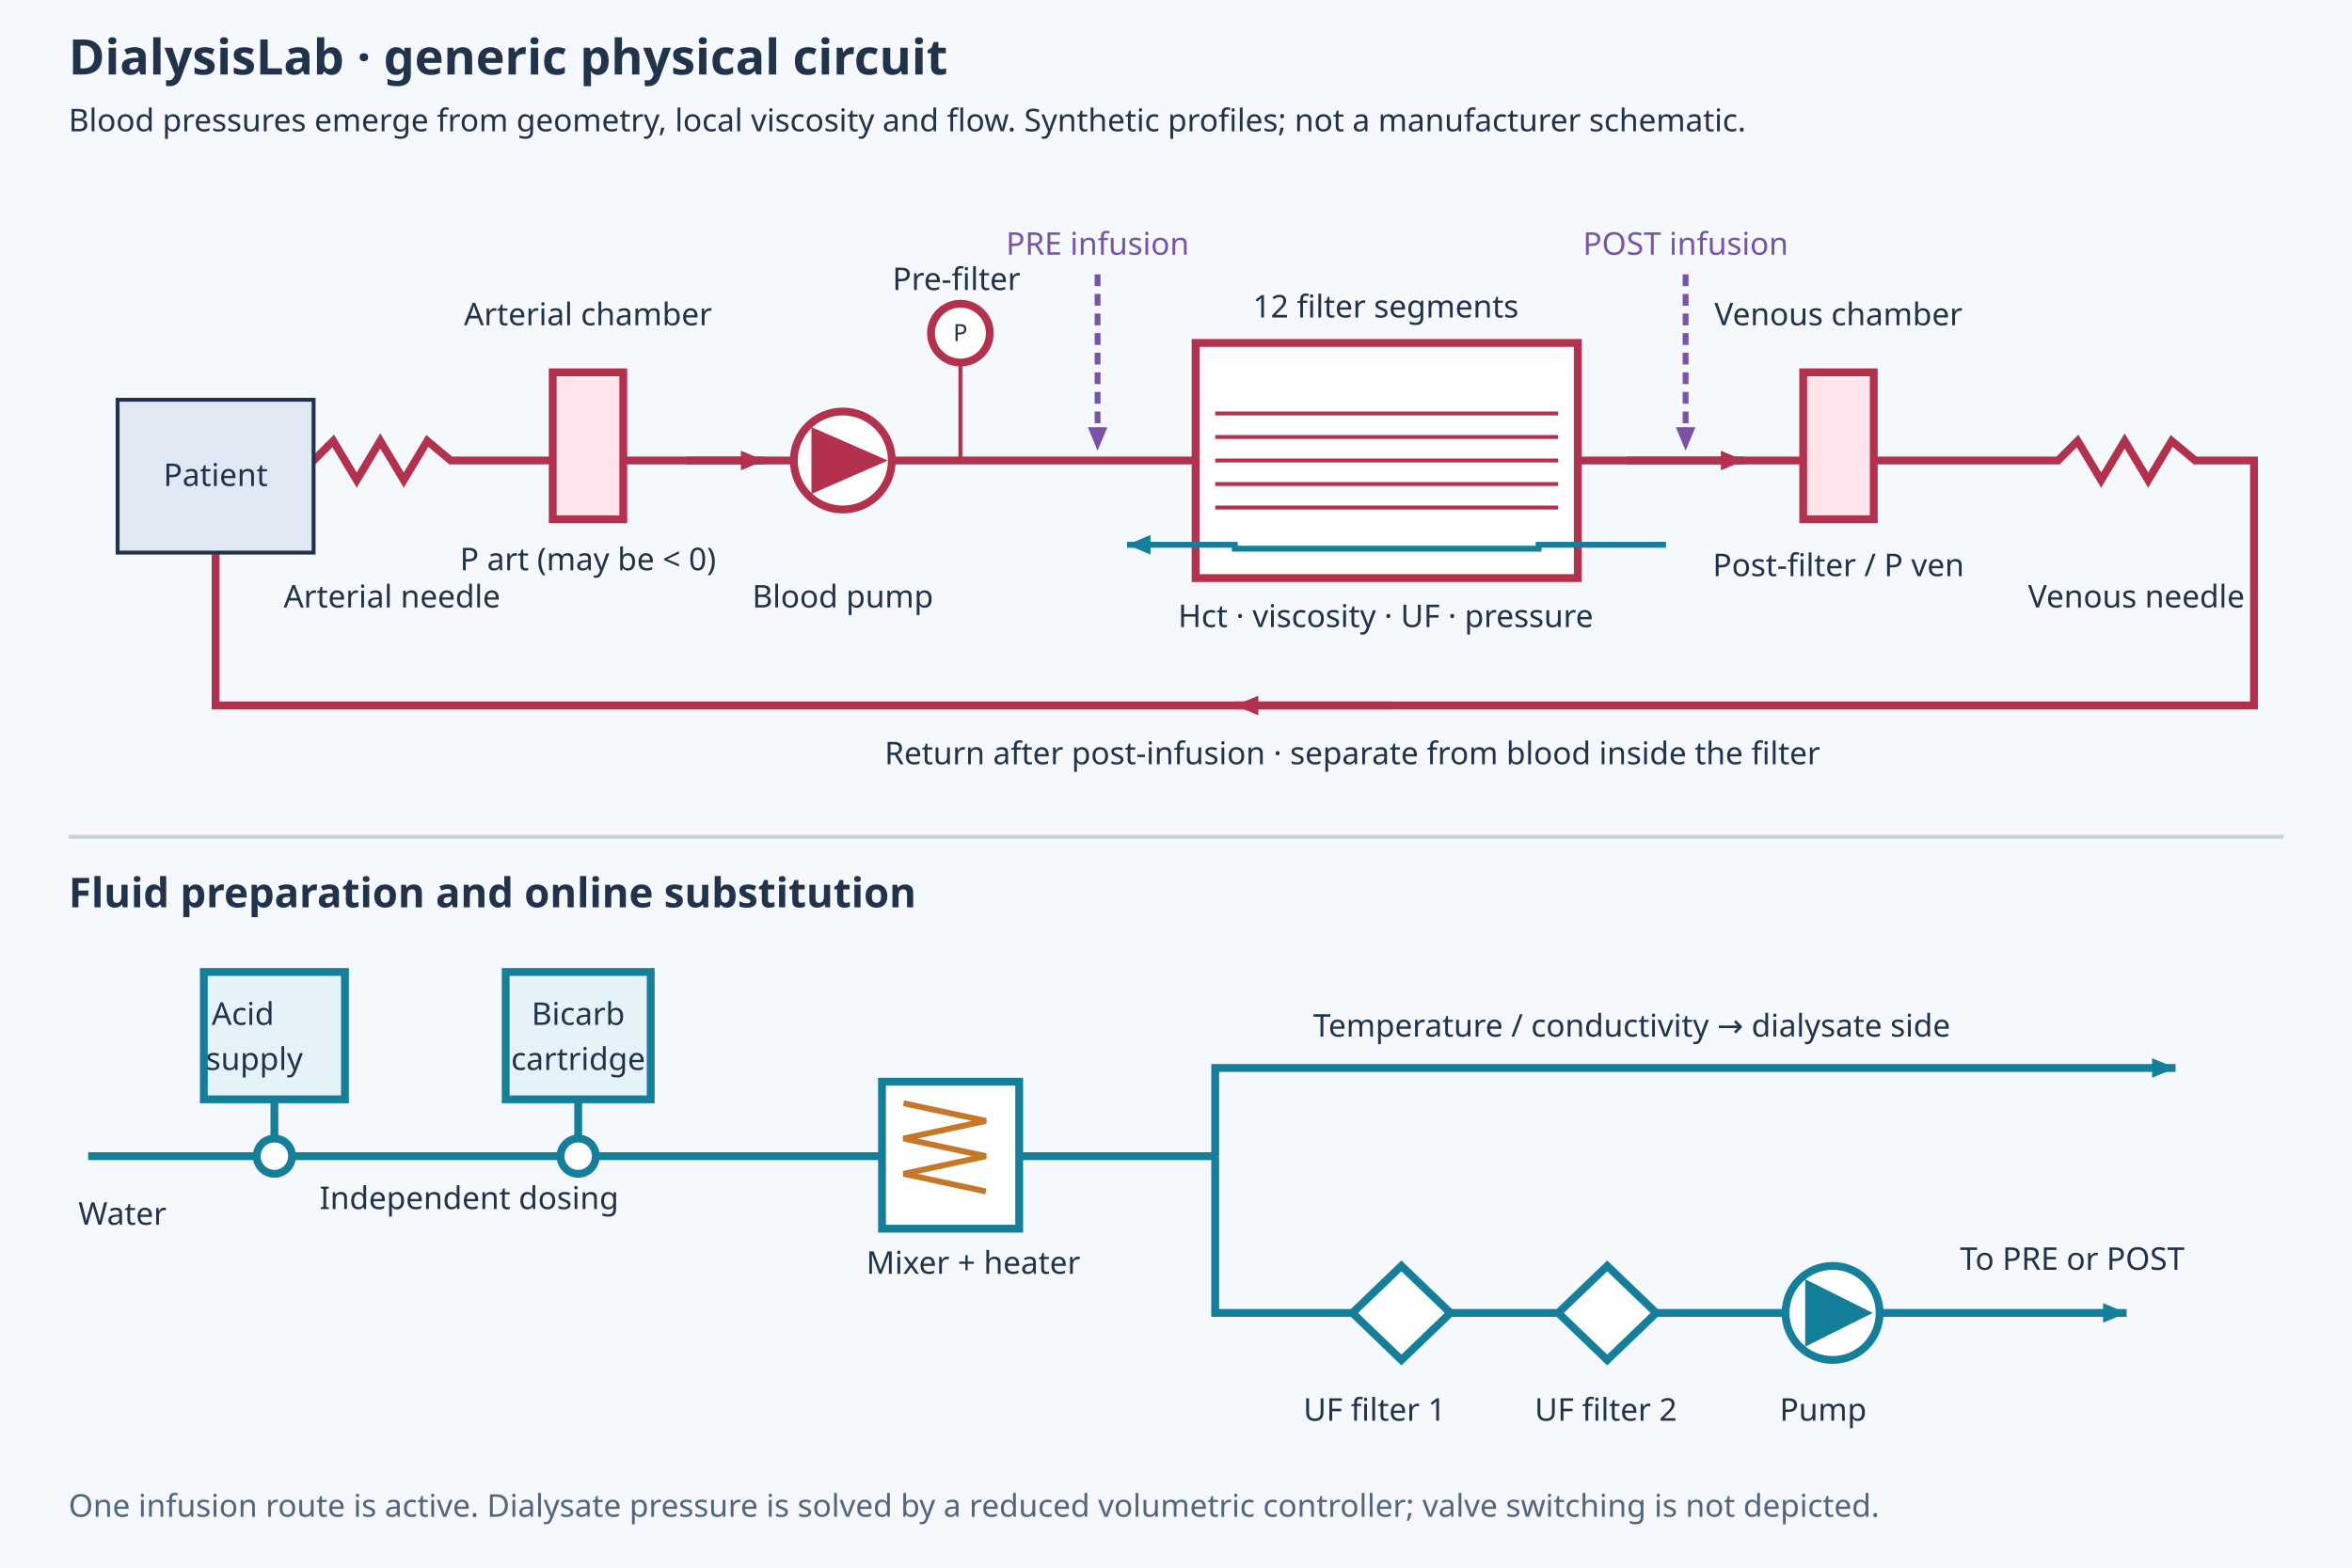
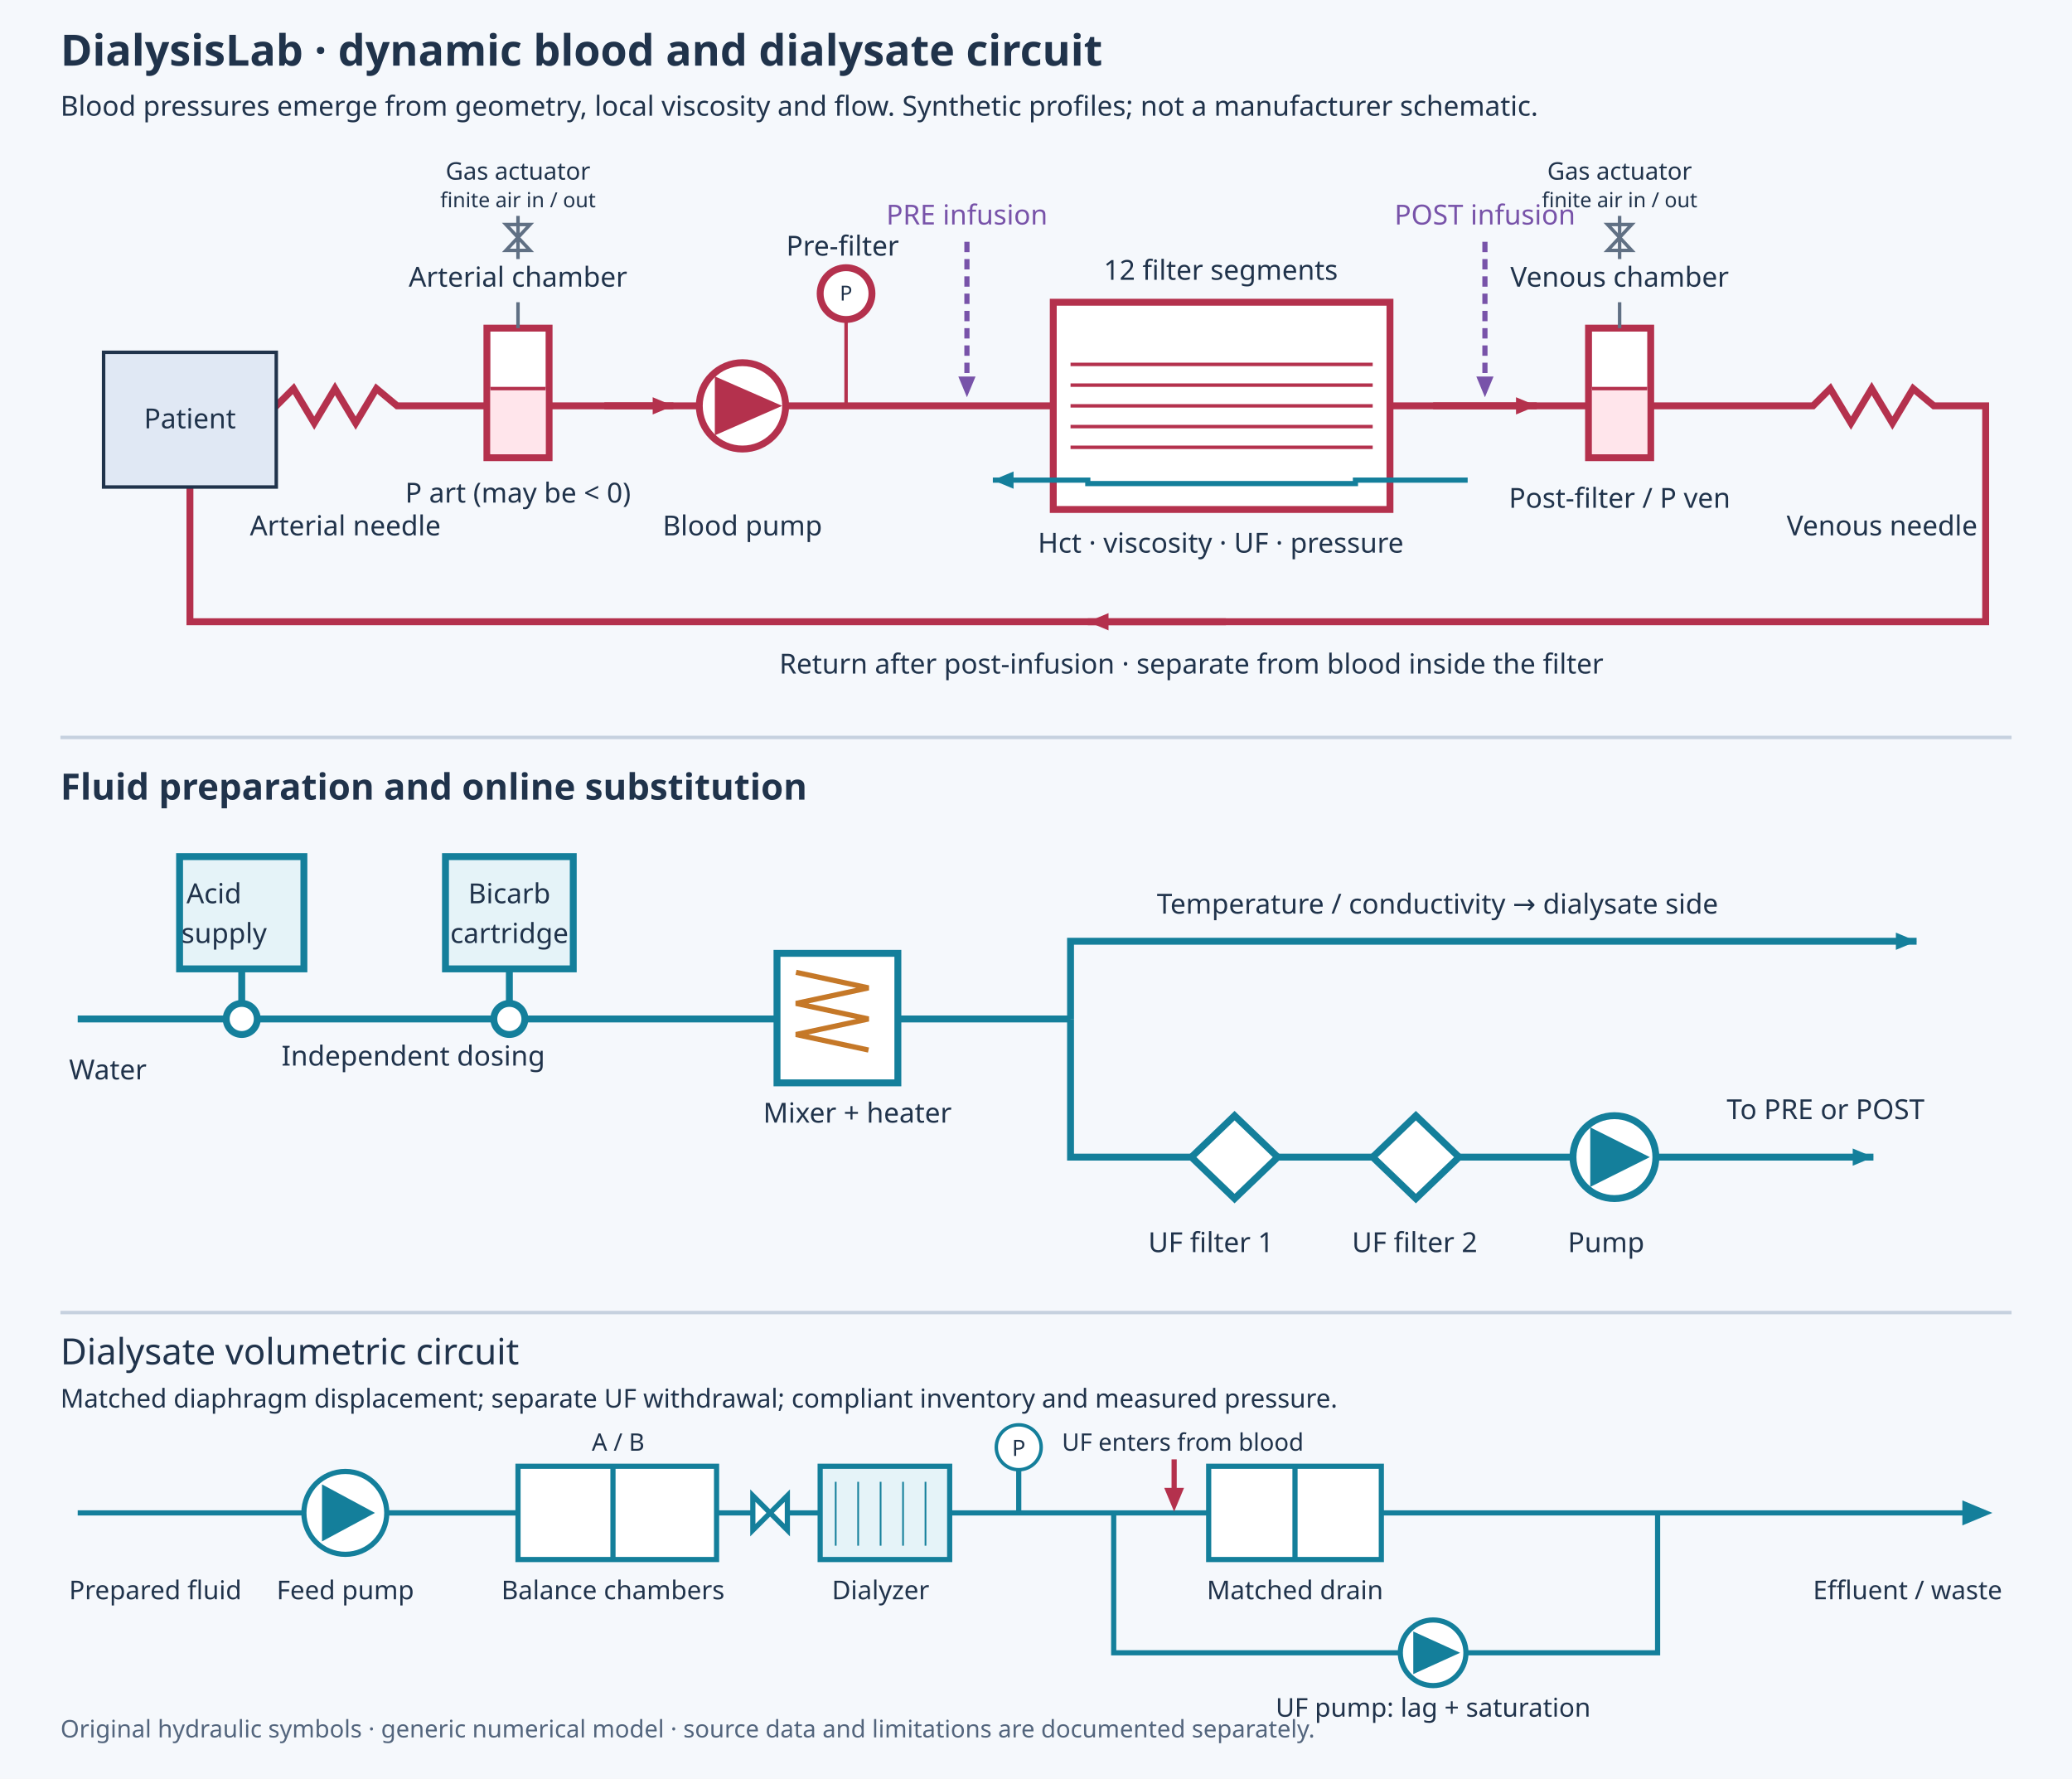
- <svg xmlns="http://www.w3.org/2000/svg" width="1200" height="800" viewBox="0 0 1200 800">
-   <rect width="1200" height="800" fill="#f5f8fc" />
-   <text font-family="sans-serif" fill="#20334b" x="35" y="38" font-size="25" font-weight="bold">DialysisLab · generic physical circuit</text>
+ <svg xmlns="http://www.w3.org/2000/svg" width="1200" height="1030" viewBox="0 0 1200 1030">
+   <rect width="1200" height="1030" fill="#f5f8fc" />
+   <text font-family="sans-serif" fill="#20334b" x="35" y="38" font-size="25" font-weight="bold">DialysisLab · dynamic blood and dialysate circuit</text>
  <text font-family="sans-serif" fill="#20334b" x="35" y="67" font-size="16">Blood pressures emerge from geometry, local viscosity and flow. Synthetic profiles; not a manufacturer schematic.</text>
  <path fill="none" stroke="#b4314d" stroke-width="4" d="M110 235H160l10 -10 12 20 12 -20 12 20 12 -20 12 10H282M318 235H405M455 235H610M805 235H920M956 235H1050l10 -10 12 20 12 -20 12 20 12 -20 12 10H1150V360H110V280" />
  <path fill="none" stroke="#b4314d" stroke-width="4" d="M350 235H390" />
  <path fill="none" stroke="#b4314d" stroke-width="4" d="M830 235H890" />
  <path fill="none" stroke="#b4314d" stroke-width="4" d="M710 360H630" />
-   <rect fill="#ffe5eb" stroke="#b4314d" stroke-width="4" x="282" y="190" width="36" height="75" />
-   <rect fill="#ffe5eb" stroke="#b4314d" stroke-width="4" x="920" y="190" width="36" height="75" />
+   <rect fill="#ffffff" stroke="#b4314d" stroke-width="4" x="282" y="190" width="36" height="75" />
+   <rect fill="#ffffff" stroke="#b4314d" stroke-width="4" x="920" y="190" width="36" height="75" />
  <circle fill="#fff" stroke="#b4314d" stroke-width="4" cx="430" cy="235" r="25" />
  <path fill="#b4314d" stroke="#b4314d" stroke-width="4" d="M416 221L448 235L416 249Z" />
  <rect fill="#fff" stroke="#b4314d" stroke-width="4" x="610" y="175" width="195" height="120" />
  <path fill="none" stroke="#b4314d" stroke-width="2" d="M620 211H795M620 223H795M620 235H795M620 247H795M620 259H795" />
  <path fill="none" stroke="#b4314d" stroke-width="2" d="M490 235V185" />
  <circle fill="#fff" stroke="#b4314d" stroke-width="4" cx="490" cy="170" r="15" />
  <path fill="none" stroke="#147f9b" stroke-width="3" d="M850 278H785V280H630V278H575" />
  <path fill="none" stroke="#7853a9" stroke-width="3" d="M560 140V230" stroke-dasharray="6 4" />
  <path fill="none" stroke="#7853a9" stroke-width="3" d="M860 140V230" stroke-dasharray="6 4" />
  <rect font-family="sans-serif" fill="#e0e8f4" font-size="16" text-anchor="middle" x="60" y="204" width="100" height="78" stroke="#20334b" stroke-width="2" />
  <text font-family="sans-serif" fill="#20334b" font-size="16" text-anchor="middle" x="110" y="248">Patient</text>
  <text font-family="sans-serif" fill="#20334b" font-size="16" text-anchor="middle" x="200" y="310">Arterial needle</text>
  <text font-family="sans-serif" fill="#20334b" font-size="16" text-anchor="middle" x="300" y="166">Arterial chamber</text>
  <text font-family="sans-serif" fill="#20334b" font-size="16" text-anchor="middle" x="300" y="291">P art (may be &lt; 0)</text>
  <text font-family="sans-serif" fill="#20334b" font-size="16" text-anchor="middle" x="430" y="310">Blood pump</text>
  <text font-family="sans-serif" fill="#7853a9" font-size="16" text-anchor="middle" x="560" y="130">PRE infusion</text>
  <text font-family="sans-serif" fill="#7853a9" font-size="16" text-anchor="middle" x="860" y="130">POST infusion</text>
  <text font-family="sans-serif" fill="#20334b" font-size="12" text-anchor="middle" x="490" y="174">P</text>
  <text font-family="sans-serif" fill="#20334b" font-size="16" text-anchor="middle" x="488" y="148">Pre-filter</text>
  <text font-family="sans-serif" fill="#20334b" font-size="16" text-anchor="middle" x="707" y="162">12 filter segments</text>
  <text font-family="sans-serif" fill="#20334b" font-size="16" text-anchor="middle" x="707" y="320">Hct · viscosity · UF · pressure</text>
  <text font-family="sans-serif" fill="#20334b" font-size="16" text-anchor="middle" x="938" y="166">Venous chamber</text>
  <text font-family="sans-serif" fill="#20334b" font-size="16" text-anchor="middle" x="938" y="294">Post-filter / P ven</text>
  <text font-family="sans-serif" fill="#20334b" font-size="16" text-anchor="middle" x="1090" y="310">Venous needle</text>
  <text font-family="sans-serif" fill="#20334b" font-size="16" text-anchor="middle" x="690" y="390">Return after post-infusion · separate from blood inside the filter</text>
  <path d="M35 427H1165" stroke="#c6d1df" stroke-width="2" />
  <text x="35" y="463" font-family="sans-serif" fill="#20334b" font-size="21" font-weight="bold">Fluid preparation and online substitution</text>
  <path fill="none" stroke="#147f9b" stroke-width="4" d="M45 590H450M140 560V590M295 560V590M520 590H620M620 590V545H1110" />
  <path fill="none" stroke="#147f9b" stroke-width="4" d="M620 590V670H1085" />
  <rect fill="#e5f3f8" stroke="#147f9b" stroke-width="4" x="104" y="496" width="72" height="65" />
  <rect fill="#e5f3f8" stroke="#147f9b" stroke-width="4" x="258" y="496" width="74" height="65" />
  <circle fill="#fff" stroke="#147f9b" stroke-width="4" cx="140" cy="590" r="9" />
  <circle fill="#fff" stroke="#147f9b" stroke-width="4" cx="295" cy="590" r="9" />
  <rect fill="#fff" stroke="#147f9b" stroke-width="4" x="450" y="552" width="70" height="75" />
  <path fill="none" stroke="#c57828" stroke-width="3" d="M461 563l42 9 -42 9 42 9 -42 9 42 9" />
  <path fill="#fff" stroke="#147f9b" stroke-width="4" d="M690 670l25 -24 25 24 -25 24Z M795 670l25 -24 25 24 -25 24Z" />
  <circle fill="#fff" stroke="#147f9b" stroke-width="4" cx="935" cy="670" r="24" />
  <path fill="#147f9b" stroke="#147f9b" stroke-width="4" d="M923 656L951 670L923 684Z" />
  <text font-family="sans-serif" fill="#20334b" font-size="16" x="108" y="523">Acid</text>
  <text font-family="sans-serif" fill="#20334b" font-size="16" x="105" y="546">supply</text>
  <text font-family="sans-serif" fill="#20334b" font-size="16" x="295" y="523" text-anchor="middle">Bicarb</text>
  <text font-family="sans-serif" fill="#20334b" font-size="16" x="295" y="546" text-anchor="middle">cartridge</text>
  <text font-family="sans-serif" fill="#20334b" font-size="16" x="40" y="625">Water</text>
  <text font-family="sans-serif" fill="#20334b" font-size="16" x="163" y="617">Independent dosing</text>
  <text font-family="sans-serif" fill="#20334b" font-size="16" x="442" y="650">Mixer + heater</text>
  <text font-family="sans-serif" fill="#20334b" font-size="16" x="670" y="529">Temperature / conductivity → dialysate side</text>
  <text font-family="sans-serif" fill="#20334b" font-size="16" x="665" y="725">UF filter 1</text>
  <text font-family="sans-serif" fill="#20334b" font-size="16" x="783" y="725">UF filter 2</text>
  <text font-family="sans-serif" fill="#20334b" font-size="16" x="908" y="725">Pump</text>
  <text font-family="sans-serif" fill="#20334b" font-size="16" x="1000" y="648">To PRE or POST</text>
-   <text font-family="sans-serif" fill="#53657d" font-size="16" x="35" y="774">One infusion route is active. Dialysate pressure is solved by a reduced volumetric controller; valve switching is not depicted.</text>
  <path d="M390 235L378 230L378 240Z" fill="#b4314d" />
  <path d="M890 235L878 230L878 240Z" fill="#b4314d" />
  <path d="M630 360L642 365L642 355Z" fill="#b4314d" />
  <path d="M575 278L587 283L587 273Z" fill="#147f9b" />
  <path d="M560 230L565 218L555 218Z" fill="#7853a9" />
  <path d="M860 230L865 218L855 218Z" fill="#7853a9" />
  <path d="M1110 545L1098 540L1098 550Z" fill="#147f9b" />
  <path d="M1085 670L1073 665L1073 675Z" fill="#147f9b" />
+   <rect x="284" y="225" width="32" height="38" fill="#ffe5eb" />
+   <path d="M284 225H316" stroke="#b4314d" stroke-width="2" fill="none" />
+   <path d="M300 190V175M300 150V125" stroke="#607084" stroke-width="2" fill="none" />
+   <path d="M293 130L307 130L293 145L307 145Z" stroke="#607084" stroke-width="2" fill="none" />
+   <text x="300" y="104" font-family="sans-serif" font-size="14" fill="#20334b" text-anchor="middle">Gas actuator</text>
+   <text x="300" y="120" font-family="sans-serif" font-size="12" fill="#20334b" text-anchor="middle">finite air in / out</text>
+   <rect x="922" y="225" width="32" height="38" fill="#ffe5eb" />
+   <path d="M922 225H954" stroke="#b4314d" stroke-width="2" fill="none" />
+   <path d="M938 190V175M938 150V125" stroke="#607084" stroke-width="2" fill="none" />
+   <path d="M931 130L945 130L931 145L945 145Z" stroke="#607084" stroke-width="2" fill="none" />
+   <text x="938" y="104" font-family="sans-serif" font-size="14" fill="#20334b" text-anchor="middle">Gas actuator</text>
+   <text x="938" y="120" font-family="sans-serif" font-size="12" fill="#20334b" text-anchor="middle">finite air in / out</text>
+   <path d="M35 760H1165" stroke="#c6d1df" stroke-width="2" fill="none" />
+   <text x="35" y="790" font-family="sans-serif" font-size="21" fill="#20334b" text-anchor="start">Dialysate volumetric circuit</text>
+   <text x="35" y="815" font-family="sans-serif" font-size="15" fill="#20334b" text-anchor="start">Matched diaphragm displacement; separate UF withdrawal; compliant inventory and measured pressure.</text>
+   <path d="M45 876H1150" stroke="#147f9b" stroke-width="3" fill="none" />
+   <circle cx="200" cy="876" r="24" fill="#fff" stroke="#147f9b" stroke-width="3" />
+   <path d="M188 862L214 876L188 890Z" stroke="#147f9b" stroke-width="3" fill="#147f9b" />
+   <path d="M224 876H300" stroke="#147f9b" stroke-width="3" fill="none" />
+   <rect x="300" y="849" width="115" height="54" fill="#fff" stroke="#147f9b" stroke-width="3" />
+   <path d="M355 850V902" stroke="#147f9b" stroke-width="3" fill="none" />
+   <text x="358" y="840" font-family="sans-serif" font-size="14" fill="#20334b" text-anchor="middle">A / B</text>
+   <text x="355" y="926" font-family="sans-serif" font-size="15" fill="#20334b" text-anchor="middle">Balance chambers</text>
+   <path d="M436 866L456 886L456 866L436 886Z" stroke="#147f9b" stroke-width="3" fill="#fff" />
+   <rect x="475" y="849" width="75" height="54" fill="#e5f3f8" stroke="#147f9b" stroke-width="3" />
+   <path d="M484 858V895M497 858V895M510 858V895M523 858V895M536 858V895" stroke="#147f9b" stroke-width="1" fill="none" />
+   <text x="510" y="926" font-family="sans-serif" font-size="15" fill="#20334b" text-anchor="middle">Dialyzer</text>
+   <path d="M590 876V850" stroke="#147f9b" stroke-width="3" fill="none" />
+   <circle cx="590" cy="838" r="13" fill="#fff" stroke="#147f9b" stroke-width="2" />
+   <text x="590" y="843" font-family="sans-serif" font-size="13" fill="#20334b" text-anchor="middle">P</text>
+   <text x="685" y="840" font-family="sans-serif" font-size="14" fill="#20334b" text-anchor="middle">UF enters from blood</text>
+   <path d="M680 845V871" stroke="#b4314d" stroke-width="3" fill="none" />
+   <path d="M680 874L675 862L685 862Z" stroke="#b4314d" stroke-width="1" fill="#b4314d" />
+   <rect x="700" y="849" width="100" height="54" fill="#fff" stroke="#147f9b" stroke-width="3" />
+   <path d="M750 850V902" stroke="#147f9b" stroke-width="3" fill="none" />
+   <text x="750" y="926" font-family="sans-serif" font-size="15" fill="#20334b" text-anchor="middle">Matched drain</text>
+   <path d="M645 876V957H960V876" stroke="#147f9b" stroke-width="3" fill="none" />
+   <circle cx="830" cy="957" r="19" fill="#fff" stroke="#147f9b" stroke-width="3" />
+   <path d="M820 947L842 957L820 967Z" stroke="#147f9b" stroke-width="3" fill="#147f9b" />
+   <text x="830" y="994" font-family="sans-serif" font-size="15" fill="#20334b" text-anchor="middle">UF pump: lag + saturation</text>
+   <text x="40" y="926" font-family="sans-serif" font-size="15" fill="#20334b" text-anchor="start">Prepared fluid</text>
+   <text x="200" y="926" font-family="sans-serif" font-size="15" fill="#20334b" text-anchor="middle">Feed pump</text>
+   <text x="1050" y="926" font-family="sans-serif" font-size="15" fill="#20334b" text-anchor="start">Effluent / waste</text>
+   <path d="M1150 876L1138 871L1138 881Z" stroke="#147f9b" stroke-width="3" fill="#147f9b" />
+   <text x="35" y="1006" font-family="sans-serif" font-size="14" fill="#53657d" text-anchor="start">Original hydraulic symbols · generic numerical model · source data and limitations are documented separately.</text>
</svg>
